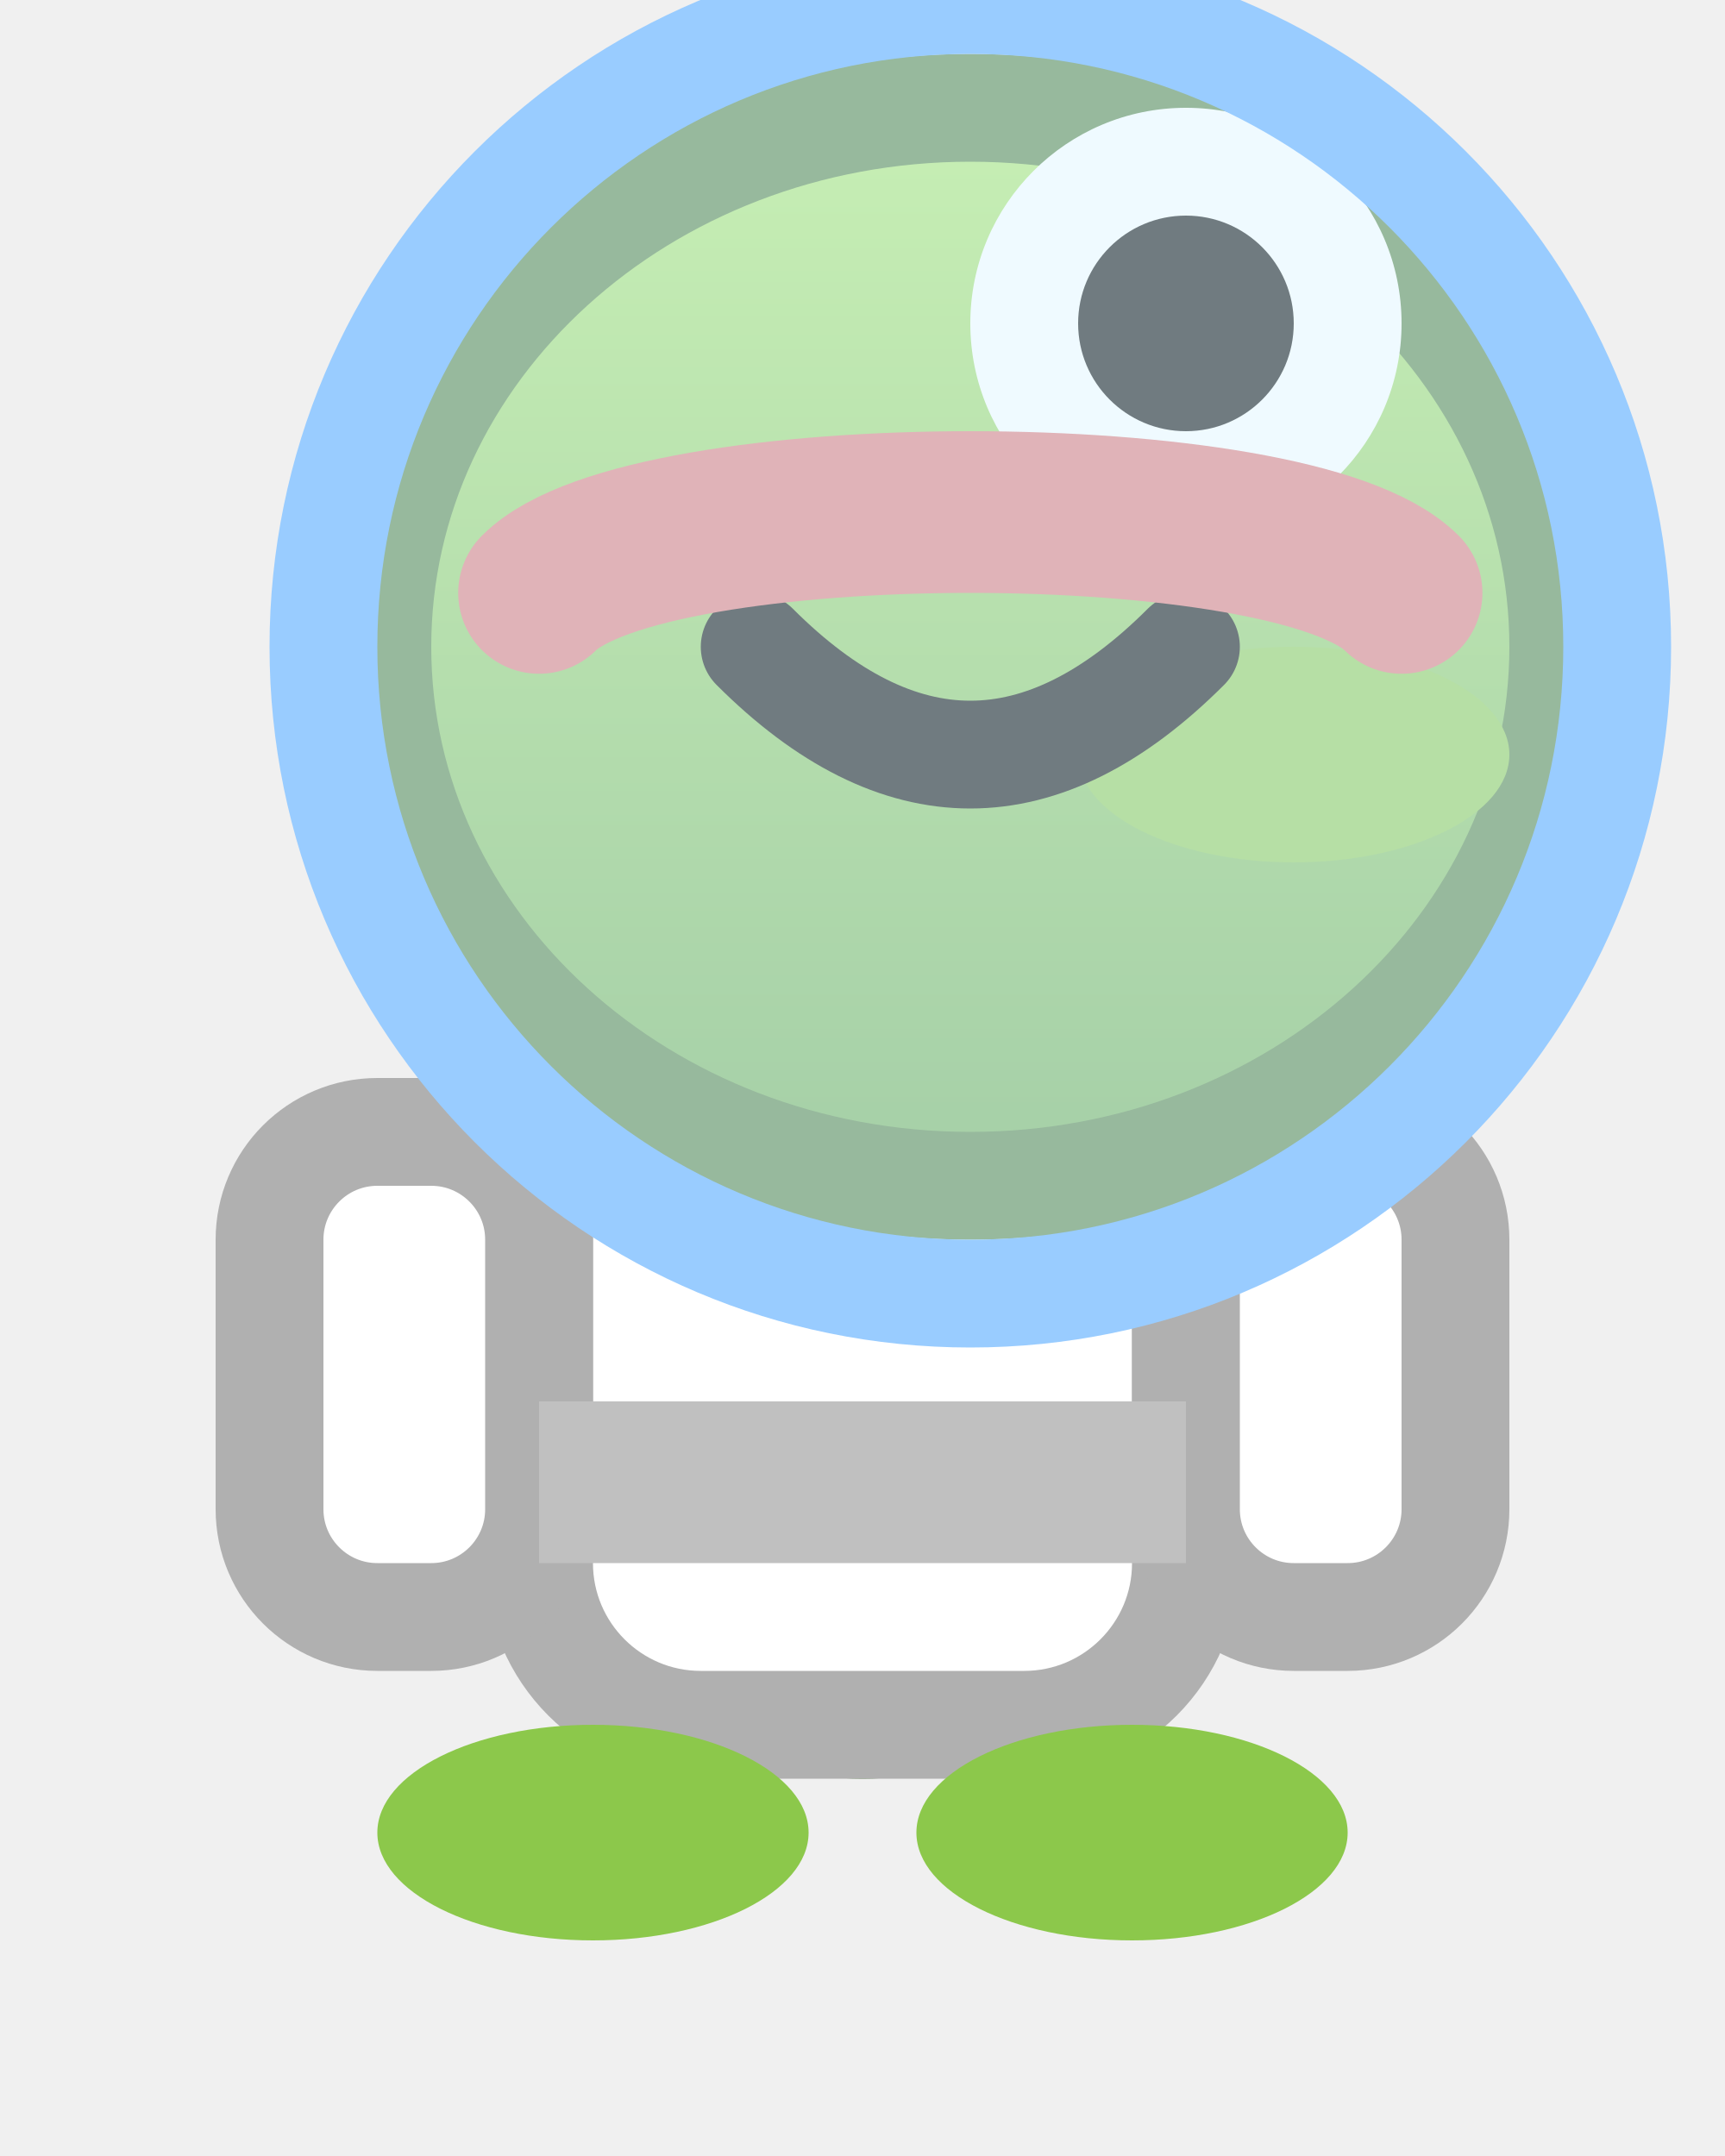
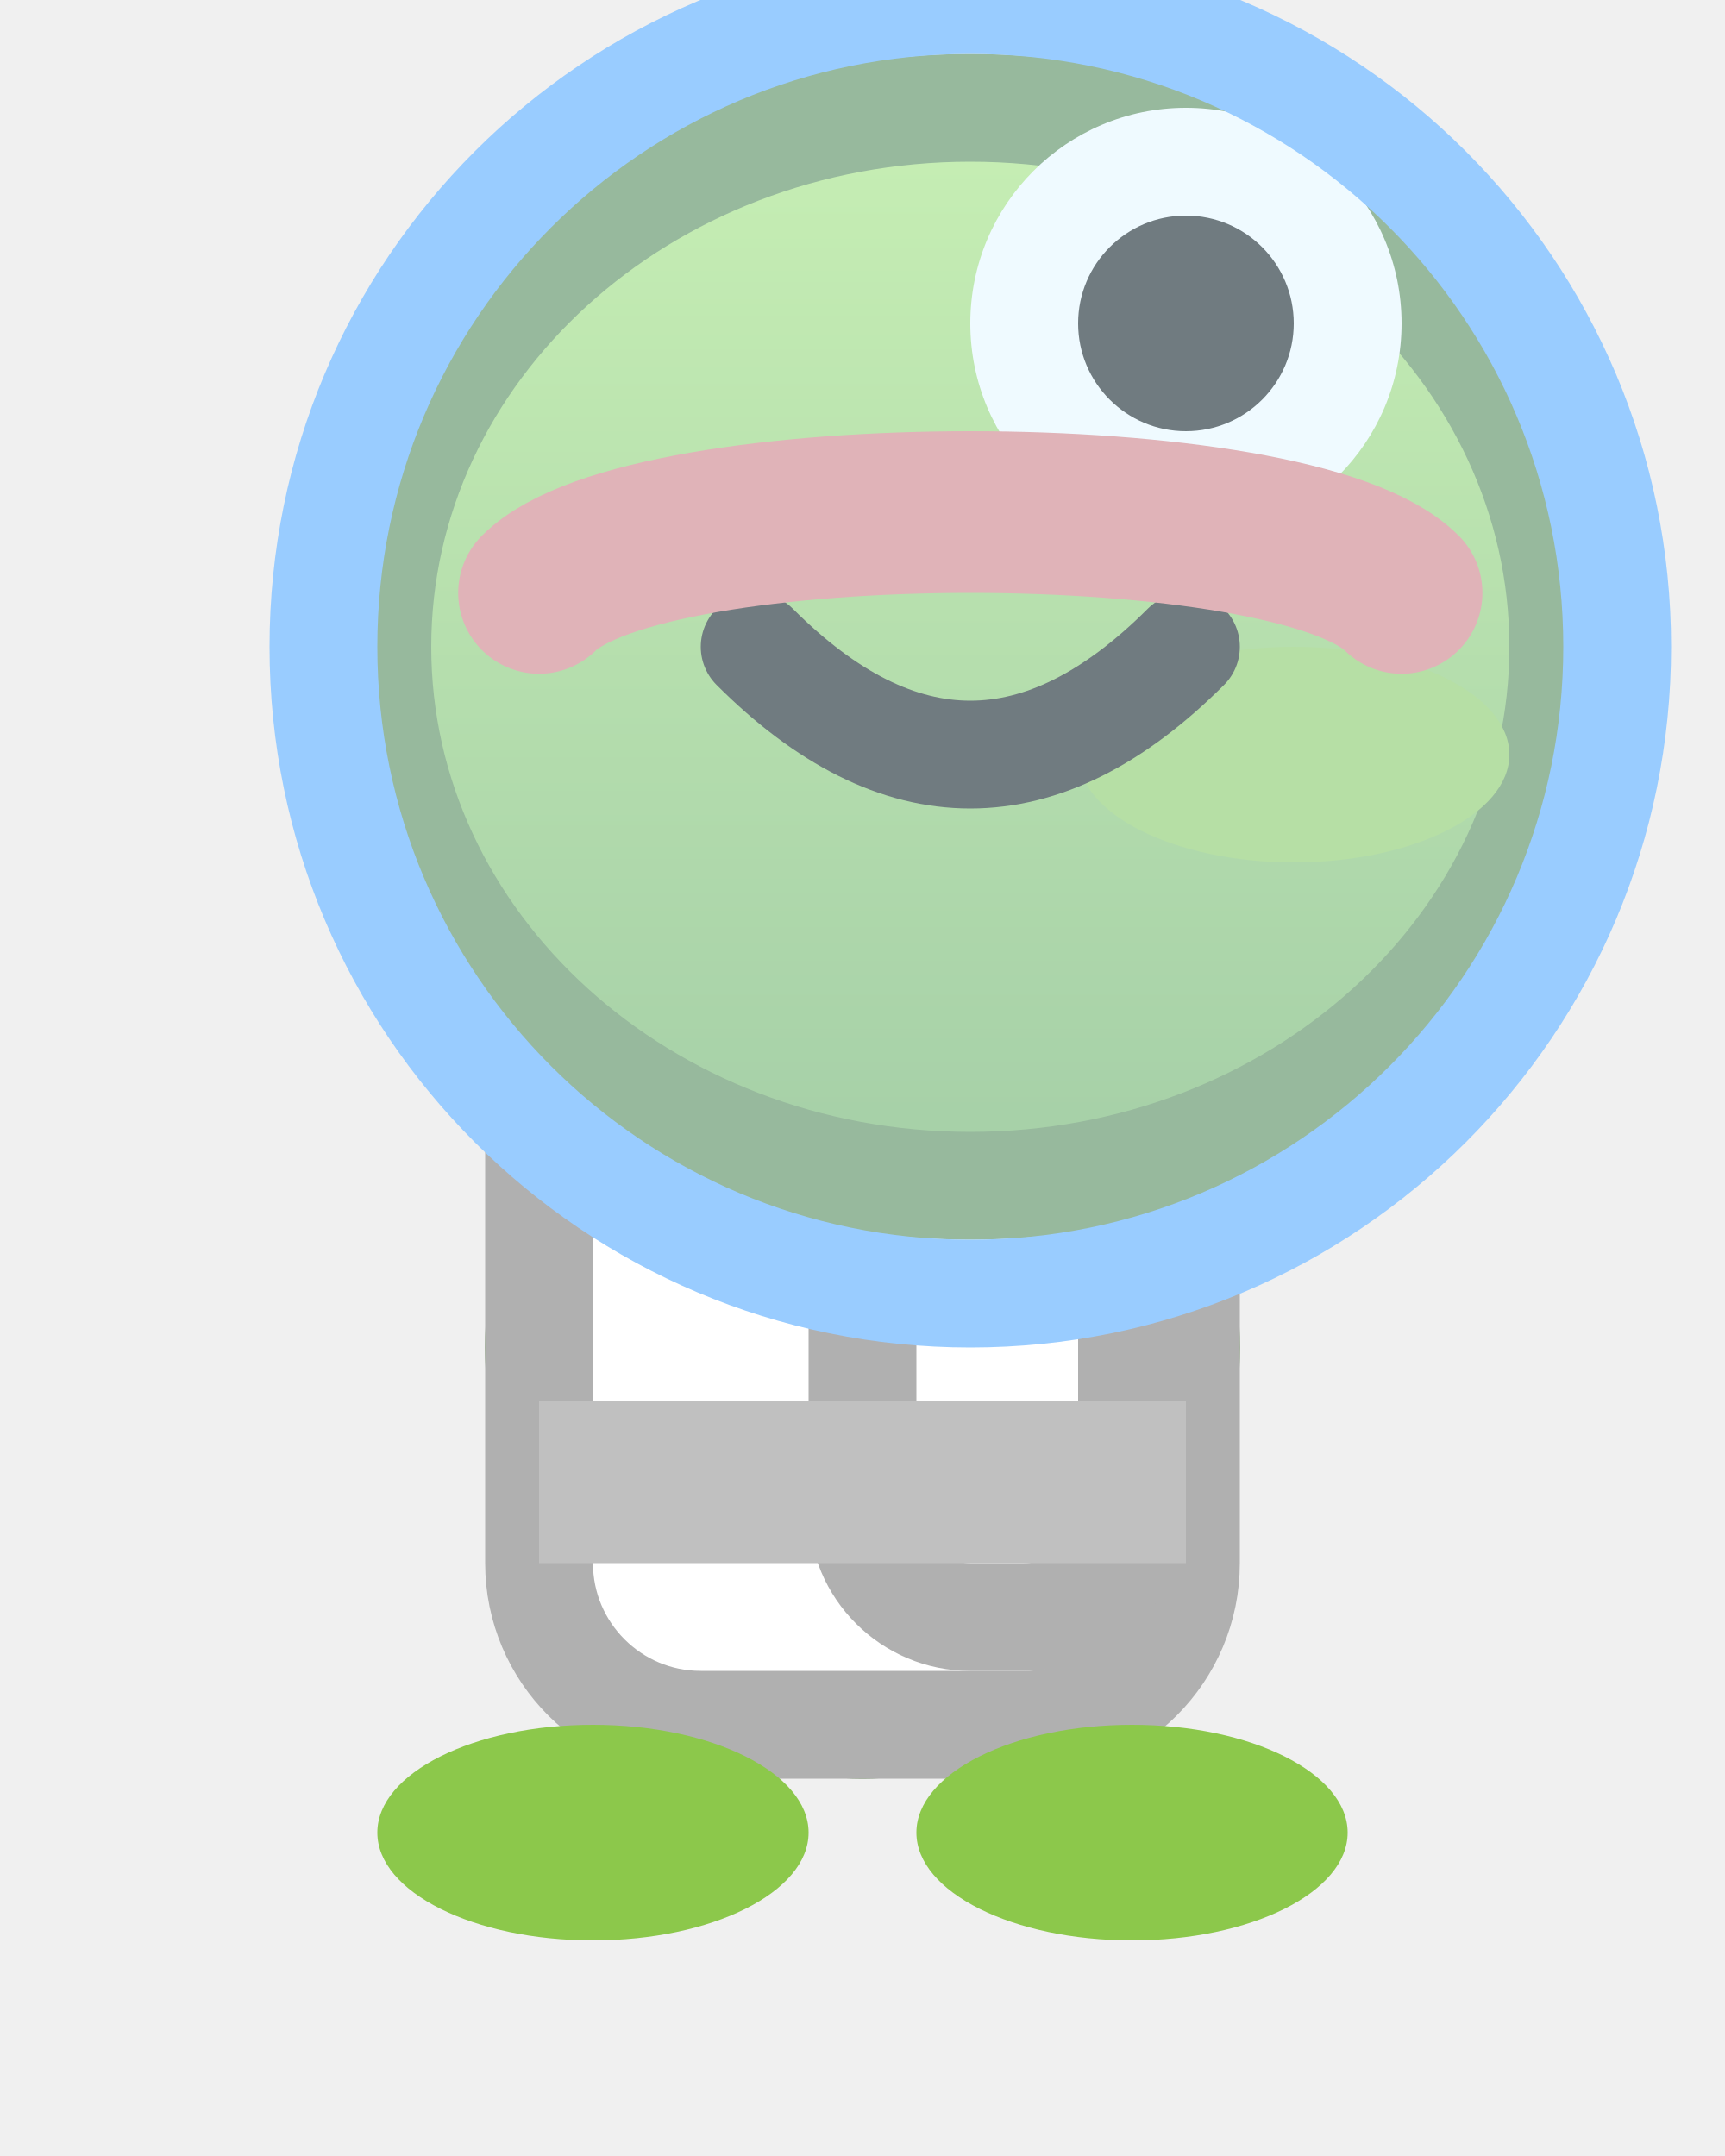
<svg xmlns="http://www.w3.org/2000/svg" width="32" height="40">
  <defs>
    <linearGradient id="frogBody" x1="0" y1="0" x2="0" y2="1">
      <stop offset="0%" stop-color="#aee868" />
      <stop offset="100%" stop-color="#6aa84f" />
    </linearGradient>
  </defs>
  <ellipse cx="16" cy="25" rx="6" ry="7" fill="url(#frogBody)" stroke="#4e7c3a" stroke-width="2" />
  <rect x="10" y="18" width="12" height="14" rx="3" fill="#ffffff" stroke="#b0b0b0" stroke-width="2" />
-   <rect x="5" y="21" width="5" height="9" rx="2" fill="#ffffff" stroke="#b0b0b0" stroke-width="2" />
-   <rect x="22" y="21" width="5" height="9" rx="2" fill="#ffffff" stroke="#b0b0b0" stroke-width="2" />
+   <rect x="16" y="21" width="5" height="9" rx="2" fill="#ffffff" stroke="#b0b0b0" stroke-width="2" />
  <rect x="10" y="26" width="12" height="3" fill="#c0c0c0" />
  <ellipse cx="11" cy="34" rx="4" ry="2" fill="#8cc84b" />
  <ellipse cx="21" cy="34" rx="4" ry="2" fill="#8cc84b" />
  <ellipse cx="18" cy="12" rx="11" ry="10" fill="url(#frogBody)" stroke="#4e7c3a" stroke-width="2" />
  <ellipse cx="24" cy="14" rx="4" ry="2" fill="#8cc84b" />
  <circle cx="22" cy="6" r="4" fill="#ffffff" />
  <circle cx="22" cy="6" r="2" fill="#000000" />
  <path d="M14 12 Q18 16 22 12" stroke="#000000" stroke-width="2" fill="none" stroke-linecap="round" />
  <path d="M10 11 C12 9, 24 9, 26 11" stroke="#e07070" stroke-width="3" fill="none" stroke-linecap="round" />
  <circle cx="18" cy="12" r="12" fill="#e0f7ff" fill-opacity="0.5" stroke="#99ccff" stroke-width="2" />
</svg>
